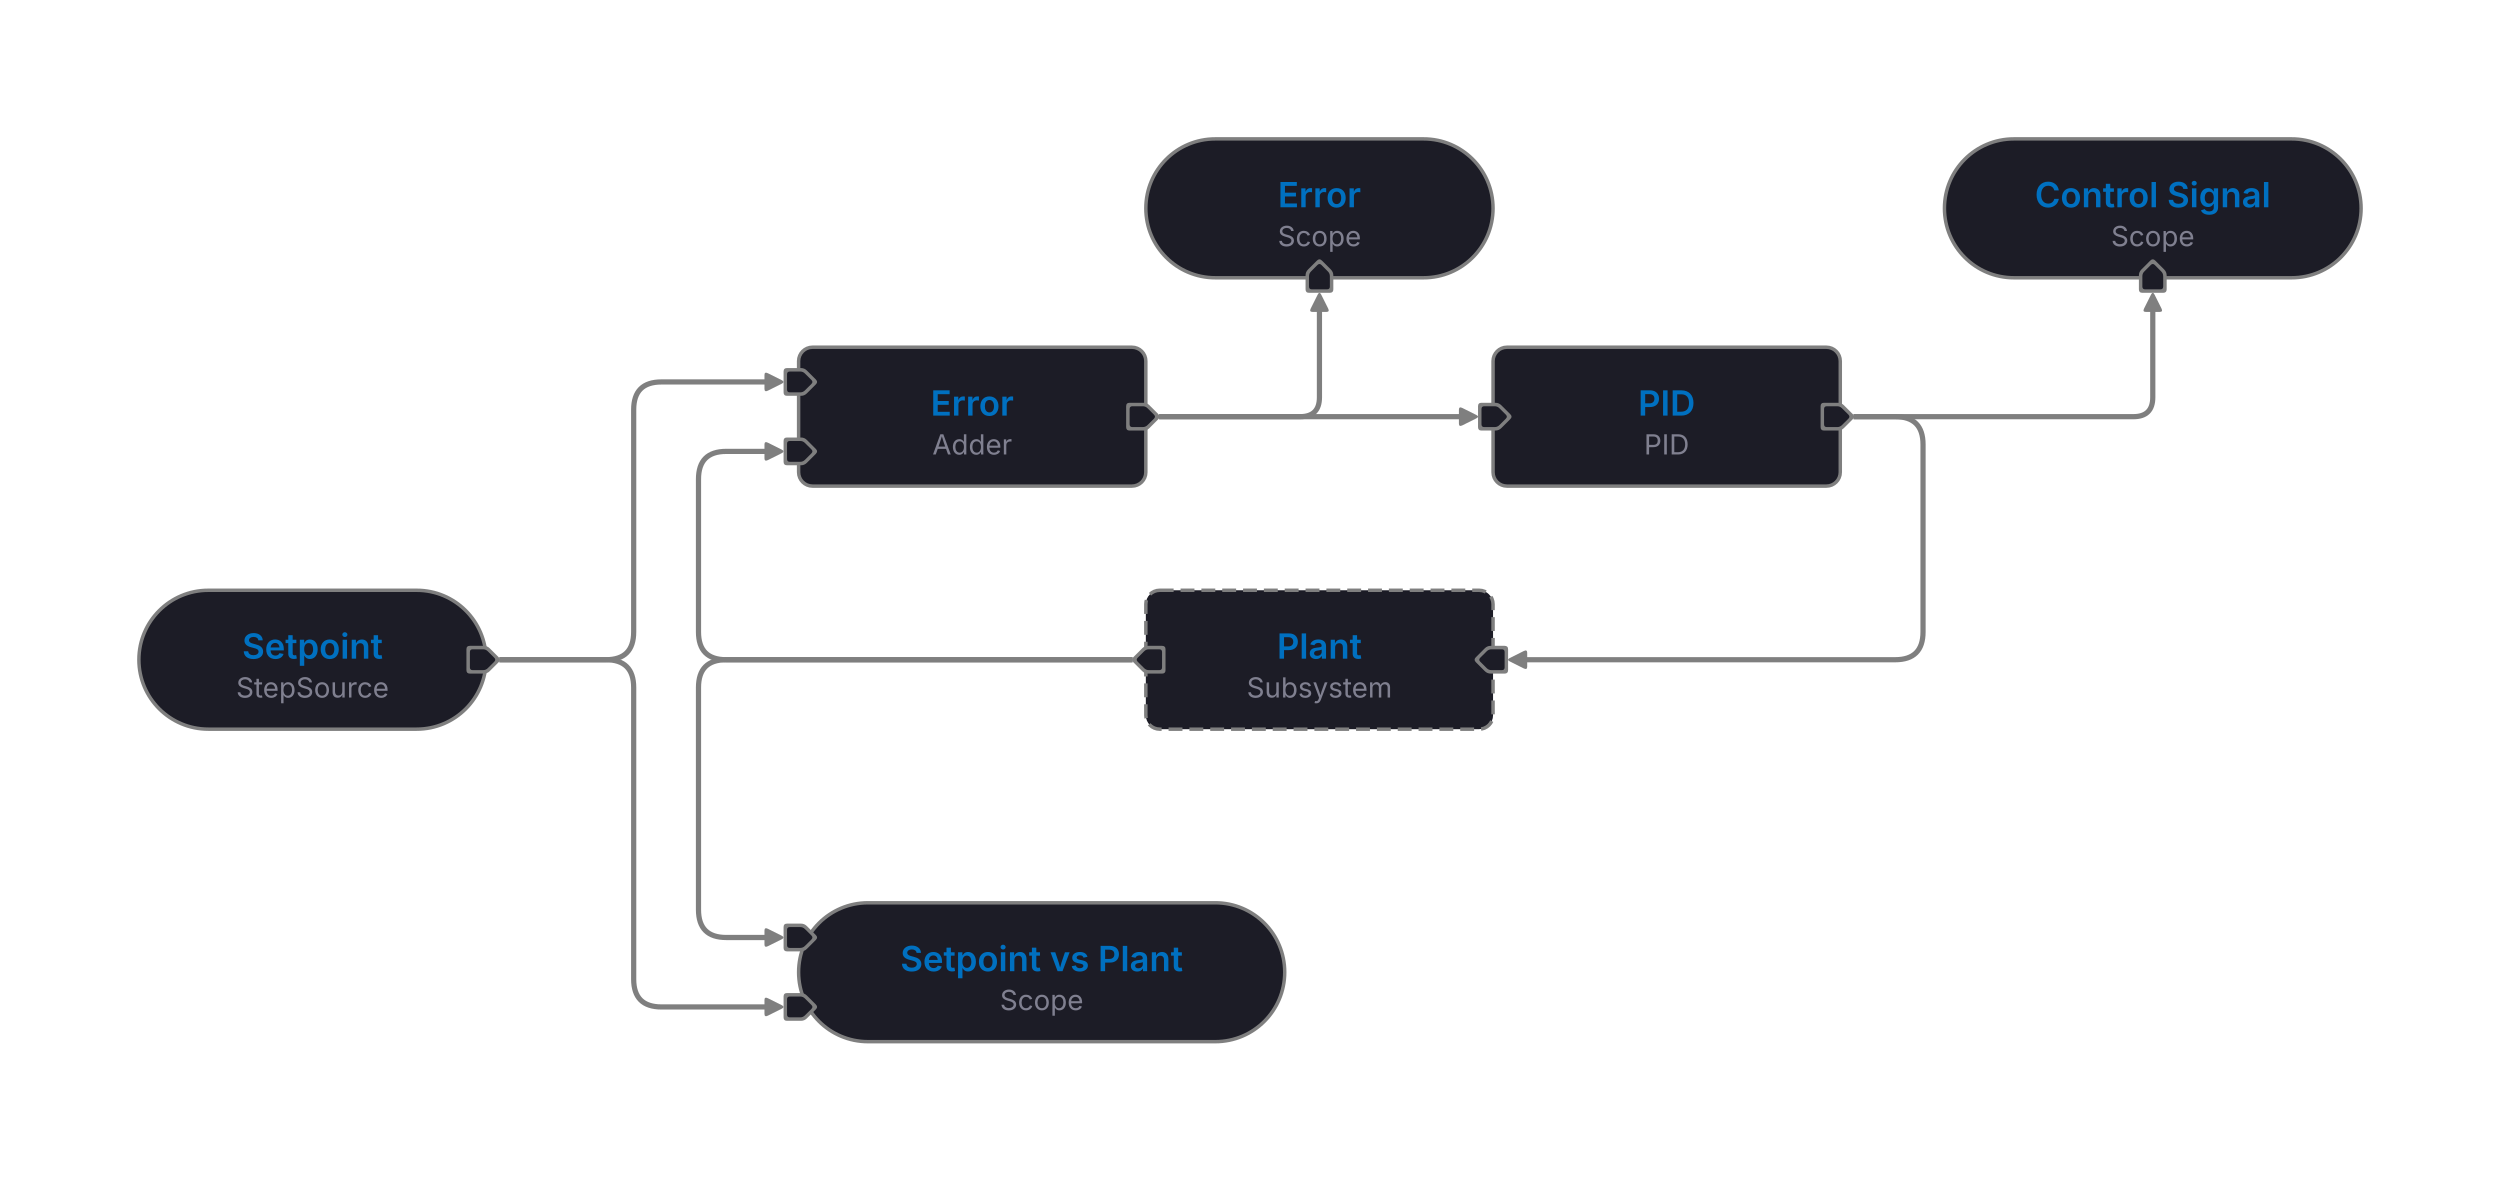
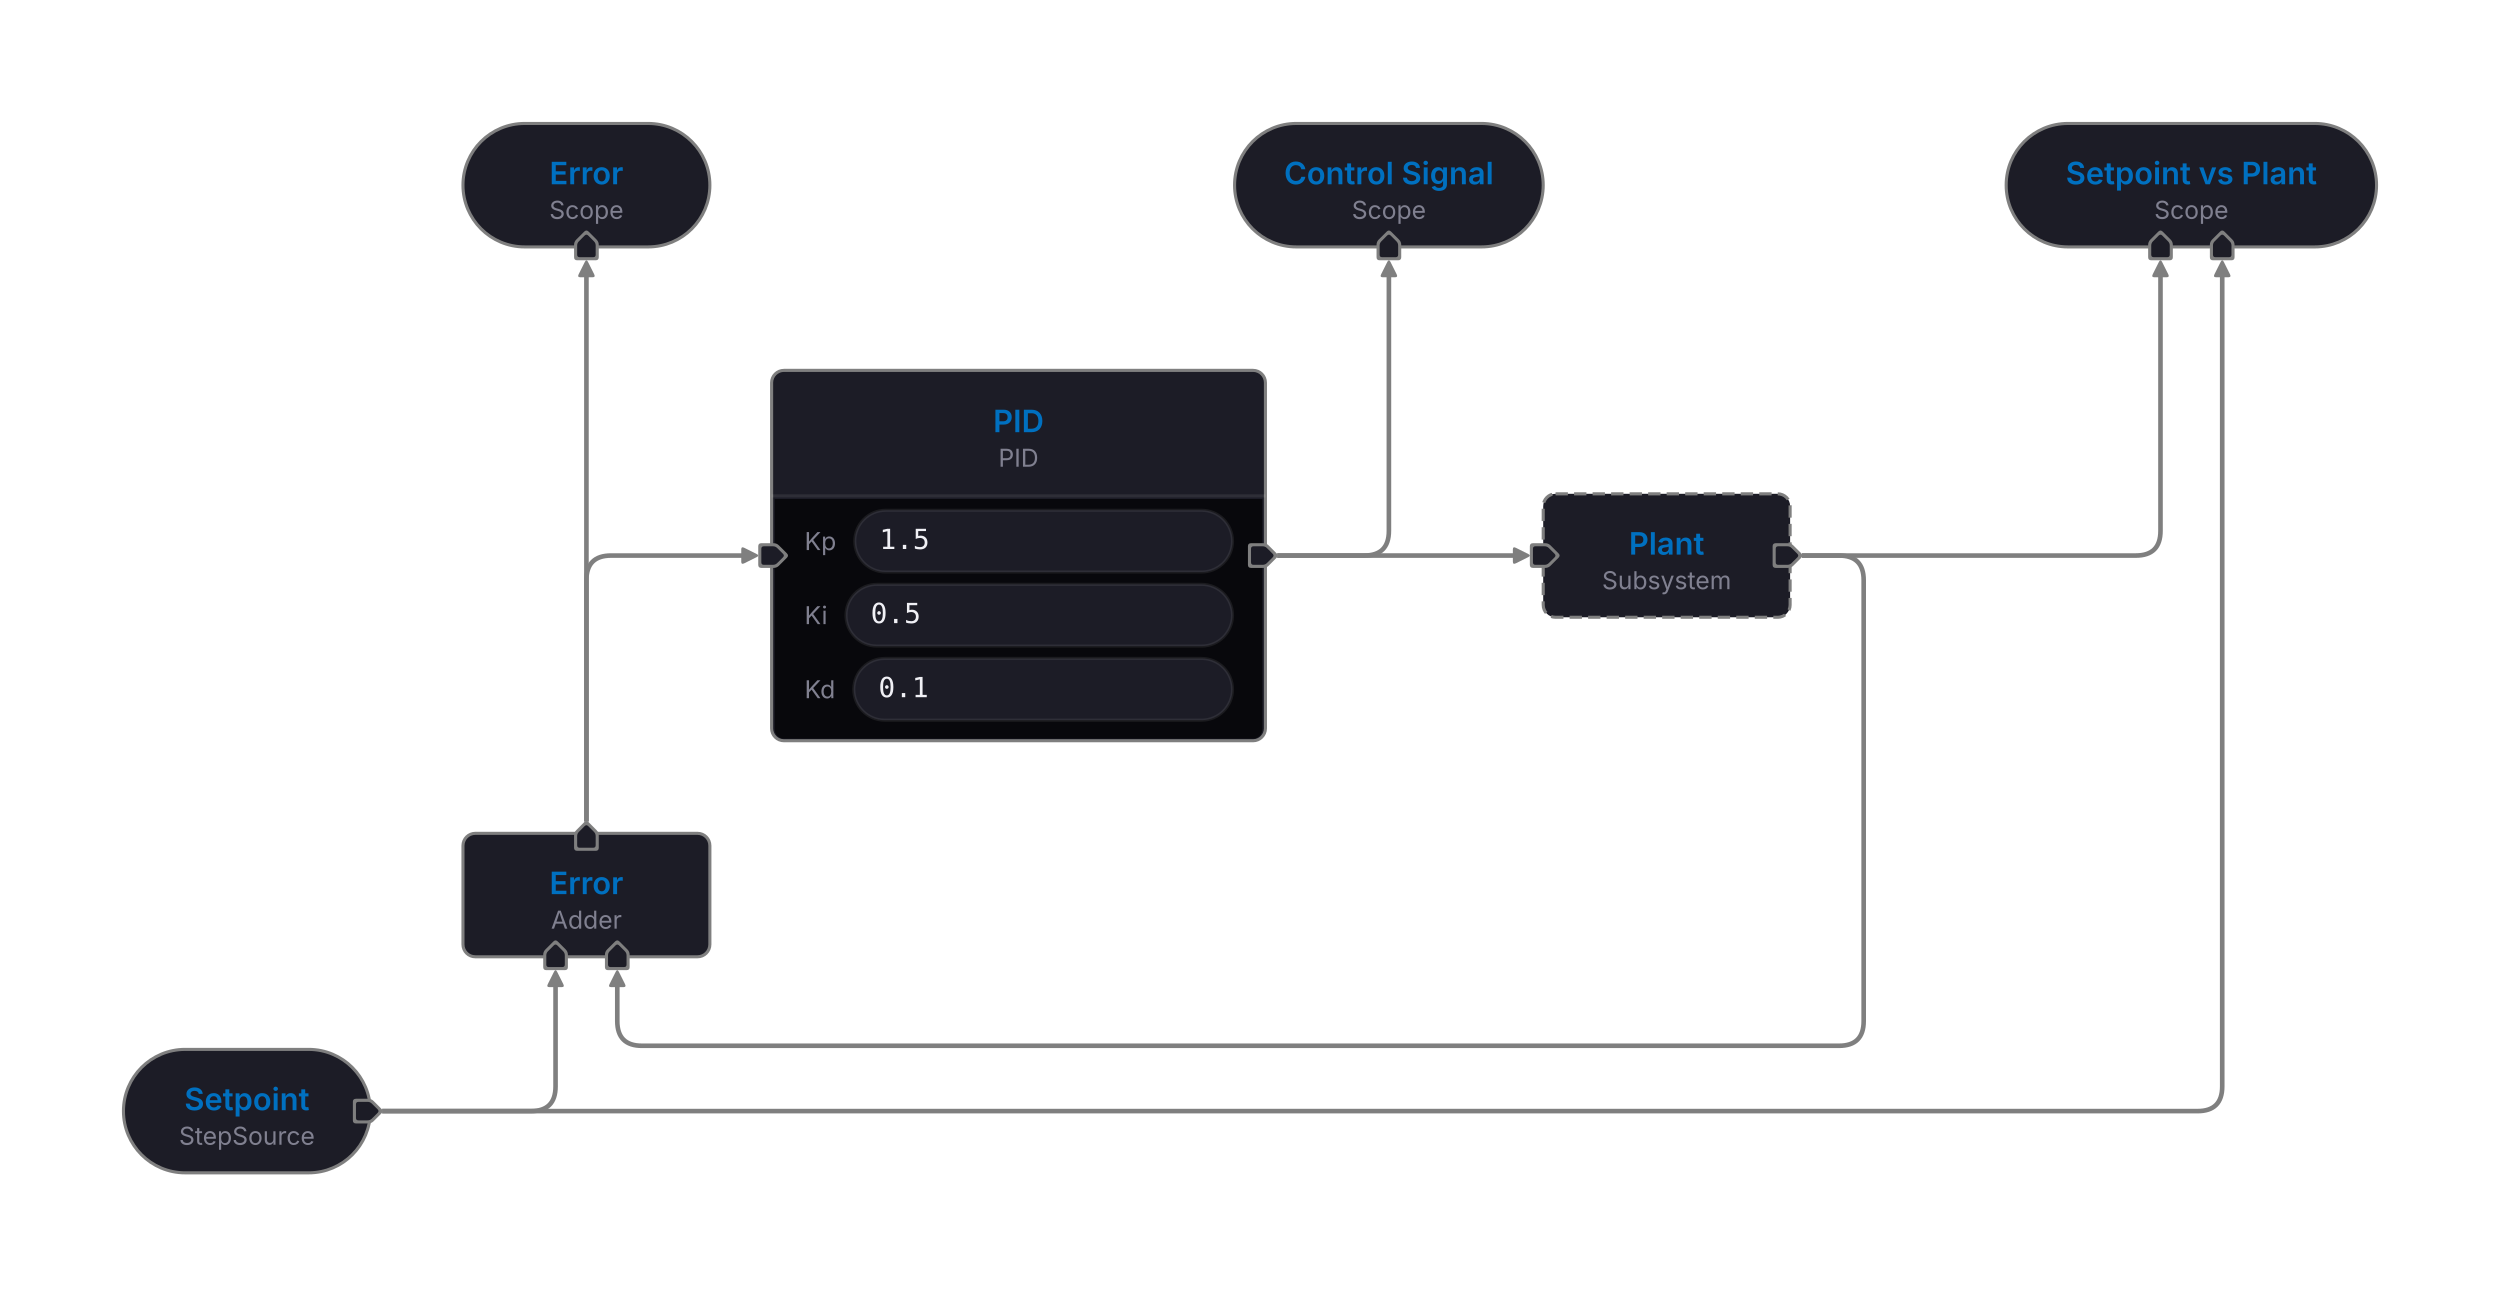
- <svg xmlns="http://www.w3.org/2000/svg" width="720" height="340" viewBox="510 180 720 340">
+ <svg xmlns="http://www.w3.org/2000/svg" width="810" height="420" viewBox="630 120 810 420">
  <g class="edges">
    <g class="edge">
-       <path d="M653.833 370L673.833 370L 684.5,370Q 692.5,370 692.5,362L 692.5,298Q 692.5,290 700.5,290L711.167 290L731.167 290" fill="none" stroke="#7F7F7F" stroke-width="1.5" />
-       <g transform="translate(731.1667, 290) rotate(0) translate(5, 0)">
+       <path d="M753.833 480L773.833 480L 802,480Q 810,480 810,472L810 458.833L810 438.833" fill="none" stroke="#7F7F7F" stroke-width="1.5" />
+       <g transform="translate(810, 438.8333) rotate(-90) translate(5, 0)">
        <path d="M -5 -2.5 L -1 -0.5 Q 0 0 -1 0.5 L -5 2.5 Q -6 3 -6 2 L -6 -2 Q -6 -3 -5 -2.5 Z" fill="#7F7F7F" />
      </g>
    </g>
    <g class="edge">
-       <path d="M843.833 300L863.833 300L887.5 300L887.5 300L911.167 300L931.167 300" fill="none" stroke="#7F7F7F" stroke-width="1.5" />
-       <g transform="translate(931.1667, 300) rotate(0) translate(5, 0)">
+       <path d="M820 386.167L820 366.167L 820,308Q 820,300 828,300L851.167 300L871.167 300" fill="none" stroke="#7F7F7F" stroke-width="1.5" />
+       <g transform="translate(871.1667, 300) rotate(0) translate(5, 0)">
        <path d="M -5 -2.5 L -1 -0.5 Q 0 0 -1 0.5 L -5 2.5 Q -6 3 -6 2 L -6 -2 Q -6 -3 -5 -2.5 Z" fill="#7F7F7F" />
      </g>
    </g>
    <g class="edge">
-       <path d="M843.833 300L863.833 300L 884.417,300Q 890,300 890,294.417L890 288.833L890 268.833" fill="none" stroke="#7F7F7F" stroke-width="1.5" />
-       <g transform="translate(890, 268.8333) rotate(-90) translate(5, 0)">
+       <path d="M820 386.167L820 366.167L820 297.5L820 297.5L820 228.833L820 208.833" fill="none" stroke="#7F7F7F" stroke-width="1.5" />
+       <g transform="translate(820, 208.8333) rotate(-90) translate(5, 0)">
        <path d="M -5 -2.5 L -1 -0.5 Q 0 0 -1 0.5 L -5 2.5 Q -6 3 -6 2 L -6 -2 Q -6 -3 -5 -2.5 Z" fill="#7F7F7F" />
      </g>
    </g>
    <g class="edge">
-       <path d="M1043.833 300L 1055.833,300Q 1063.833,300 1063.833,308L 1063.833,362Q 1063.833,370 1055.833,370L968.833 370L948.833 370" fill="none" stroke="#7F7F7F" stroke-width="1.5" />
-       <g transform="translate(948.8333, 370) rotate(180) translate(5, 0)">
+       <path d="M1043.833 300L1063.833 300L1082.5 300L1082.5 300L1101.167 300L1121.167 300" fill="none" stroke="#7F7F7F" stroke-width="1.5" />
+       <g transform="translate(1121.167, 300) rotate(0) translate(5, 0)">
        <path d="M -5 -2.5 L -1 -0.5 Q 0 0 -1 0.5 L -5 2.5 Q -6 3 -6 2 L -6 -2 Q -6 -3 -5 -2.5 Z" fill="#7F7F7F" />
      </g>
    </g>
    <g class="edge">
-       <path d="M836.167 370L816.167 370L 719.167,370Q 711.167,370 711.167,362L 711.167,318Q 711.167,310 719.167,310L731.167 310" fill="none" stroke="#7F7F7F" stroke-width="1.5" />
-       <g transform="translate(731.1667, 310) rotate(0) translate(5, 0)">
+       <path d="M1213.833 300L 1225.833,300Q 1233.833,300 1233.833,308L 1233.833,450.833Q 1233.833,458.833 1225.833,458.833L 838,458.833Q 830,458.833 830,450.833L830 438.833" fill="none" stroke="#7F7F7F" stroke-width="1.5" />
+       <g transform="translate(830, 438.8333) rotate(-90) translate(5, 0)">
        <path d="M -5 -2.5 L -1 -0.5 Q 0 0 -1 0.5 L -5 2.5 Q -6 3 -6 2 L -6 -2 Q -6 -3 -5 -2.5 Z" fill="#7F7F7F" />
      </g>
    </g>
    <g class="edge">
-       <path d="M1043.833 300L1063.833 300L 1124.417,300Q 1130,300 1130,294.417L1130 288.833L1130 268.833" fill="none" stroke="#7F7F7F" stroke-width="1.5" />
-       <g transform="translate(1130, 268.8333) rotate(-90) translate(5, 0)">
+       <path d="M1043.833 300L1063.833 300L 1072,300Q 1080,300 1080,292L1080 228.833L1080 208.833" fill="none" stroke="#7F7F7F" stroke-width="1.5" />
+       <g transform="translate(1080, 208.8333) rotate(-90) translate(5, 0)">
        <path d="M -5 -2.5 L -1 -0.5 Q 0 0 -1 0.5 L -5 2.5 Q -6 3 -6 2 L -6 -2 Q -6 -3 -5 -2.5 Z" fill="#7F7F7F" />
      </g>
    </g>
    <g class="edge">
-       <path d="M653.833 370L673.833 370L 684.5,370Q 692.5,370 692.5,378L 692.5,462Q 692.5,470 700.5,470L711.167 470L731.167 470" fill="none" stroke="#7F7F7F" stroke-width="1.5" />
-       <g transform="translate(731.1667, 470) rotate(0) translate(5, 0)">
+       <path d="M1213.833 300L1233.833 300L 1322,300Q 1330,300 1330,292L1330 228.833L1330 208.833" fill="none" stroke="#7F7F7F" stroke-width="1.5" />
+       <g transform="translate(1330, 208.8333) rotate(-90) translate(5, 0)">
        <path d="M -5 -2.5 L -1 -0.5 Q 0 0 -1 0.5 L -5 2.5 Q -6 3 -6 2 L -6 -2 Q -6 -3 -5 -2.5 Z" fill="#7F7F7F" />
      </g>
    </g>
    <g class="edge">
-       <path d="M836.167 370L816.167 370L 719.167,370Q 711.167,370 711.167,378L 711.167,442Q 711.167,450 719.167,450L731.167 450" fill="none" stroke="#7F7F7F" stroke-width="1.5" />
-       <g transform="translate(731.1667, 450) rotate(0) translate(5, 0)">
+       <path d="M753.833 480L773.833 480L 1342,480Q 1350,480 1350,472L1350 228.833L1350 208.833" fill="none" stroke="#7F7F7F" stroke-width="1.5" />
+       <g transform="translate(1350, 208.8333) rotate(-90) translate(5, 0)">
        <path d="M -5 -2.5 L -1 -0.5 Q 0 0 -1 0.5 L -5 2.5 Q -6 3 -6 2 L -6 -2 Q -6 -3 -5 -2.5 Z" fill="#7F7F7F" />
      </g>
    </g>
  </g>
  <g class="nodes">
    <g class="node" data-id="setpoint">
-       <rect x="550" y="350" width="100" height="40" rx="20" fill="#1c1c26" />
-       <rect x="550" y="350" width="100" height="40" rx="20" fill="none" stroke="#7F7F7F" stroke-width="1" />
-       <text x="600" y="366" text-anchor="middle" dominant-baseline="middle" fill="#0070C0" font-size="10" font-weight="600" font-family="system-ui, -apple-system, sans-serif">Setpoint</text>
-       <text x="600" y="378" text-anchor="middle" dominant-baseline="middle" fill="#808090" font-size="8" font-family="system-ui, -apple-system, sans-serif">StepSource</text>
-       <g transform="translate(644.33, 366.00)">
+       <rect x="670" y="460" width="80" height="40" rx="20" fill="#1c1c26" />
+       <rect x="670" y="460" width="80" height="40" rx="20" fill="none" stroke="#7F7F7F" stroke-width="1" />
+       <text x="710" y="476" text-anchor="middle" dominant-baseline="middle" fill="#0070C0" font-size="10" font-weight="600" font-family="system-ui, -apple-system, sans-serif">Setpoint</text>
+       <text x="710" y="488" text-anchor="middle" dominant-baseline="middle" fill="#808090" font-size="8" font-family="system-ui, -apple-system, sans-serif">StepSource</text>
+       <g transform="translate(744.33, 476.00)">
        <path d="M 1.00 0.00 L 5.00 0.00 Q 6.00 0.00 6.71 0.71 L 9.29 3.29 Q 10.00 4.00 9.29 4.71 L 6.71 7.29 Q 6.00 8.00 5.00 8.00 L 1.00 8.00 Q 0.00 8.00 0.00 7.00 L 0.00 1.00 Q 0.00 0.00 1.00 0.00 Z" fill="#7F7F7F" />
        <path d="M 0.80 0.00 L 3.79 0.00 Q 4.59 0.00 5.15 0.57 L 7.02 2.43 Q 7.59 3.00 7.02 3.57 L 5.15 5.43 Q 4.59 6.00 3.79 6.00 L 0.80 6.00 Q 0.00 6.00 0.00 5.20 L 0.00 0.80 Q 0.00 0.00 0.80 0.00 Z" fill="#1c1c26" transform="translate(1, 1)" />
      </g>
    </g>
    <g class="node" data-id="error">
-       <rect x="740" y="280" width="100" height="40" rx="4" fill="#1c1c26" />
-       <rect x="740" y="280" width="100" height="40" rx="4" fill="none" stroke="#7F7F7F" stroke-width="1" />
-       <text x="790" y="296" text-anchor="middle" dominant-baseline="middle" fill="#0070C0" font-size="10" font-weight="600" font-family="system-ui, -apple-system, sans-serif">Error</text>
-       <text x="790" y="308" text-anchor="middle" dominant-baseline="middle" fill="#808090" font-size="8" font-family="system-ui, -apple-system, sans-serif">Adder</text>
-       <g transform="translate(735.67, 286.00)">
-         <path d="M 1.00 0.00 L 5.00 0.00 Q 6.00 0.00 6.71 0.71 L 9.29 3.29 Q 10.00 4.00 9.29 4.71 L 6.71 7.29 Q 6.00 8.00 5.00 8.00 L 1.00 8.00 Q 0.00 8.00 0.00 7.00 L 0.00 1.00 Q 0.00 0.00 1.00 0.00 Z" fill="#7F7F7F" />
-         <path d="M 0.80 0.00 L 3.79 0.00 Q 4.59 0.00 5.15 0.57 L 7.02 2.43 Q 7.59 3.00 7.02 3.57 L 5.15 5.43 Q 4.59 6.00 3.79 6.00 L 0.80 6.00 Q 0.00 6.00 0.00 5.20 L 0.00 0.80 Q 0.00 0.00 0.80 0.00 Z" fill="#1c1c26" transform="translate(1, 1)" />
+       <rect x="780" y="390" width="80" height="40" rx="4" fill="#1c1c26" />
+       <rect x="780" y="390" width="80" height="40" rx="4" fill="none" stroke="#7F7F7F" stroke-width="1" />
+       <text x="820" y="406" text-anchor="middle" dominant-baseline="middle" fill="#0070C0" font-size="10" font-weight="600" font-family="system-ui, -apple-system, sans-serif">Error</text>
+       <text x="820" y="418" text-anchor="middle" dominant-baseline="middle" fill="#808090" font-size="8" font-family="system-ui, -apple-system, sans-serif">Adder</text>
+       <g transform="translate(806.00, 424.33)">
+         <path d="M 4.71 0.71 L 7.29 3.29 Q 8.00 4.00 8.00 5.00 L 8.00 9.00 Q 8.00 10.00 7.00 10.00 L 1.00 10.00 Q 0.00 10.00 0.00 9.00 L 0.00 5.00 Q 0.00 4.00 0.71 3.29 L 3.29 0.71 Q 4.00 0.00 4.71 0.71 Z" fill="#7F7F7F" />
+         <path d="M 3.57 0.98 L 5.43 2.85 Q 6.00 3.41 6.00 4.21 L 6.00 7.20 Q 6.00 8.00 5.20 8.00 L 0.80 8.00 Q 0.00 8.00 0.00 7.20 L 0.00 4.21 Q 0.00 3.41 0.57 2.85 L 2.43 0.98 Q 3.00 0.41 3.57 0.98 Z" fill="#1c1c26" transform="translate(1, 1)" />
      </g>
-       <g transform="translate(735.67, 306.00)">
-         <path d="M 1.00 0.00 L 5.00 0.00 Q 6.00 0.00 6.71 0.71 L 9.29 3.29 Q 10.00 4.00 9.29 4.71 L 6.71 7.29 Q 6.00 8.00 5.00 8.00 L 1.00 8.00 Q 0.00 8.00 0.00 7.00 L 0.00 1.00 Q 0.00 0.00 1.00 0.00 Z" fill="#7F7F7F" />
-         <path d="M 0.80 0.00 L 3.79 0.00 Q 4.59 0.00 5.15 0.57 L 7.02 2.43 Q 7.59 3.00 7.02 3.57 L 5.15 5.43 Q 4.59 6.00 3.79 6.00 L 0.80 6.00 Q 0.00 6.00 0.00 5.20 L 0.00 0.80 Q 0.00 0.00 0.80 0.00 Z" fill="#1c1c26" transform="translate(1, 1)" />
+       <g transform="translate(826.00, 424.33)">
+         <path d="M 4.71 0.71 L 7.29 3.29 Q 8.00 4.00 8.00 5.00 L 8.00 9.00 Q 8.00 10.00 7.00 10.00 L 1.00 10.00 Q 0.00 10.00 0.00 9.00 L 0.00 5.00 Q 0.00 4.00 0.71 3.29 L 3.29 0.71 Q 4.00 0.00 4.71 0.71 Z" fill="#7F7F7F" />
+         <path d="M 3.57 0.98 L 5.43 2.85 Q 6.00 3.41 6.00 4.21 L 6.00 7.20 Q 6.00 8.00 5.20 8.00 L 0.80 8.00 Q 0.00 8.00 0.00 7.20 L 0.00 4.21 Q 0.00 3.41 0.57 2.85 L 2.43 0.98 Q 3.00 0.41 3.57 0.98 Z" fill="#1c1c26" transform="translate(1, 1)" />
      </g>
-       <g transform="translate(834.33, 296.00)">
-         <path d="M 1.00 0.00 L 5.00 0.00 Q 6.00 0.00 6.71 0.71 L 9.29 3.29 Q 10.00 4.00 9.29 4.71 L 6.71 7.29 Q 6.00 8.00 5.00 8.00 L 1.00 8.00 Q 0.00 8.00 0.00 7.00 L 0.00 1.00 Q 0.00 0.00 1.00 0.00 Z" fill="#7F7F7F" />
-         <path d="M 0.80 0.00 L 3.79 0.00 Q 4.59 0.00 5.15 0.57 L 7.02 2.43 Q 7.59 3.00 7.02 3.57 L 5.15 5.43 Q 4.59 6.00 3.79 6.00 L 0.80 6.00 Q 0.00 6.00 0.00 5.20 L 0.00 0.80 Q 0.00 0.00 0.80 0.00 Z" fill="#1c1c26" transform="translate(1, 1)" />
+       <g transform="translate(816.00, 385.67)">
+         <path d="M 4.71 0.71 L 7.29 3.29 Q 8.00 4.00 8.00 5.00 L 8.00 9.00 Q 8.00 10.00 7.00 10.00 L 1.00 10.00 Q 0.00 10.00 0.00 9.00 L 0.00 5.00 Q 0.00 4.00 0.71 3.29 L 3.29 0.71 Q 4.00 0.00 4.71 0.71 Z" fill="#7F7F7F" />
+         <path d="M 3.57 0.98 L 5.43 2.85 Q 6.00 3.41 6.00 4.21 L 6.00 7.20 Q 6.00 8.00 5.20 8.00 L 0.80 8.00 Q 0.00 8.00 0.00 7.20 L 0.00 4.21 Q 0.00 3.41 0.57 2.85 L 2.43 0.98 Q 3.00 0.41 3.57 0.98 Z" fill="#1c1c26" transform="translate(1, 1)" />
      </g>
    </g>
    <g class="node" data-id="pid">
-       <rect x="940" y="280" width="100" height="40" rx="4" fill="#1c1c26" />
-       <rect x="940" y="280" width="100" height="40" rx="4" fill="none" stroke="#7F7F7F" stroke-width="1" />
-       <text x="990" y="296" text-anchor="middle" dominant-baseline="middle" fill="#0070C0" font-size="10" font-weight="600" font-family="system-ui, -apple-system, sans-serif">PID</text>
-       <text x="990" y="308" text-anchor="middle" dominant-baseline="middle" fill="#808090" font-size="8" font-family="system-ui, -apple-system, sans-serif">PID</text>
-       <g transform="translate(935.67, 296.00)">
+       <rect x="880" y="240" width="160" height="120" rx="4" fill="#1c1c26" />
+       <rect x="880" y="240" width="160" height="120" rx="4" fill="none" stroke="#7F7F7F" stroke-width="1" />
+       <text x="960" y="256.333" text-anchor="middle" dominant-baseline="middle" fill="#0070C0" font-size="10" font-weight="600" font-family="system-ui, -apple-system, sans-serif">PID</text>
+       <text x="960" y="268.333" text-anchor="middle" dominant-baseline="middle" fill="#808090" font-size="8" font-family="system-ui, -apple-system, sans-serif">PID</text>
+       <line x1="880" y1="280.667" x2="1040" y2="280.667" stroke="rgba(255, 255, 255, 0.08)" stroke-width="1" />
+       <path d="M881,281.667 h158 v74.667 a3,3 0 0 1 -3,3 h-152 a3,3 0 0 1 -3,-3 v-74.667 z" fill="#08080c" />
+       <text x="890.667" y="295.333" dominant-baseline="middle" fill="#808090" font-size="8" font-family="system-ui, -apple-system, sans-serif">Kp</text>
+       <rect x="906.948" y="285.333" width="122.385" height="20" rx="10" fill="#1c1c26" stroke="rgba(255, 255, 255, 0.08)" stroke-width="1" />
+       <text x="914.948" y="295.333" dominant-baseline="middle" fill="#f0f0f5" font-size="9" font-family="ui-monospace, monospace">1.5</text>
+       <text x="890.667" y="319.333" dominant-baseline="middle" fill="#808090" font-size="8" font-family="system-ui, -apple-system, sans-serif">Ki</text>
+       <rect x="904.104" y="309.333" width="125.229" height="20" rx="10" fill="#1c1c26" stroke="rgba(255, 255, 255, 0.08)" stroke-width="1" />
+       <text x="912.104" y="319.333" dominant-baseline="middle" fill="#f0f0f5" font-size="9" font-family="ui-monospace, monospace">0.5</text>
+       <text x="890.667" y="343.333" dominant-baseline="middle" fill="#808090" font-size="8" font-family="system-ui, -apple-system, sans-serif">Kd</text>
+       <rect x="906.625" y="333.333" width="122.708" height="20" rx="10" fill="#1c1c26" stroke="rgba(255, 255, 255, 0.08)" stroke-width="1" />
+       <text x="914.625" y="343.333" dominant-baseline="middle" fill="#f0f0f5" font-size="9" font-family="ui-monospace, monospace">0.1</text>
+       <g transform="translate(875.67, 296.00)">
        <path d="M 1.00 0.00 L 5.00 0.00 Q 6.00 0.00 6.71 0.71 L 9.29 3.29 Q 10.00 4.00 9.29 4.71 L 6.71 7.29 Q 6.00 8.00 5.00 8.00 L 1.00 8.00 Q 0.00 8.00 0.00 7.00 L 0.00 1.00 Q 0.00 0.00 1.00 0.00 Z" fill="#7F7F7F" />
        <path d="M 0.80 0.00 L 3.79 0.00 Q 4.59 0.00 5.15 0.57 L 7.02 2.43 Q 7.59 3.00 7.02 3.57 L 5.15 5.43 Q 4.59 6.00 3.79 6.00 L 0.80 6.00 Q 0.00 6.00 0.00 5.20 L 0.00 0.80 Q 0.00 0.00 0.80 0.00 Z" fill="#1c1c26" transform="translate(1, 1)" />
      </g>
      <g transform="translate(1034.33, 296.00)">
        <path d="M 1.00 0.00 L 5.00 0.00 Q 6.00 0.00 6.71 0.71 L 9.29 3.29 Q 10.00 4.00 9.29 4.71 L 6.71 7.29 Q 6.00 8.00 5.00 8.00 L 1.00 8.00 Q 0.00 8.00 0.00 7.00 L 0.00 1.00 Q 0.00 0.00 1.00 0.00 Z" fill="#7F7F7F" />
        <path d="M 0.80 0.00 L 3.79 0.00 Q 4.59 0.00 5.15 0.57 L 7.02 2.43 Q 7.59 3.00 7.02 3.57 L 5.15 5.43 Q 4.59 6.00 3.79 6.00 L 0.80 6.00 Q 0.00 6.00 0.00 5.20 L 0.00 0.80 Q 0.00 0.00 0.80 0.00 Z" fill="#1c1c26" transform="translate(1, 1)" />
      </g>
    </g>
    <g class="node" data-id="scope">
-       <rect x="740" y="440" width="140" height="40" rx="20" fill="#1c1c26" />
-       <rect x="740" y="440" width="140" height="40" rx="20" fill="none" stroke="#7F7F7F" stroke-width="1" />
-       <text x="810" y="456" text-anchor="middle" dominant-baseline="middle" fill="#0070C0" font-size="10" font-weight="600" font-family="system-ui, -apple-system, sans-serif">Setpoint vs Plant</text>
-       <text x="810" y="468" text-anchor="middle" dominant-baseline="middle" fill="#808090" font-size="8" font-family="system-ui, -apple-system, sans-serif">Scope</text>
-       <g transform="translate(735.67, 446.00)">
-         <path d="M 1.00 0.00 L 5.00 0.00 Q 6.00 0.00 6.71 0.71 L 9.29 3.29 Q 10.00 4.00 9.29 4.71 L 6.71 7.29 Q 6.00 8.00 5.00 8.00 L 1.00 8.00 Q 0.00 8.00 0.00 7.00 L 0.00 1.00 Q 0.00 0.00 1.00 0.00 Z" fill="#7F7F7F" />
-         <path d="M 0.80 0.00 L 3.79 0.00 Q 4.59 0.00 5.15 0.57 L 7.02 2.43 Q 7.59 3.00 7.02 3.57 L 5.15 5.43 Q 4.59 6.00 3.79 6.00 L 0.80 6.00 Q 0.00 6.00 0.00 5.20 L 0.00 0.80 Q 0.00 0.00 0.80 0.00 Z" fill="#1c1c26" transform="translate(1, 1)" />
+       <rect x="1280" y="160" width="120" height="40" rx="20" fill="#1c1c26" />
+       <rect x="1280" y="160" width="120" height="40" rx="20" fill="none" stroke="#7F7F7F" stroke-width="1" />
+       <text x="1340" y="176" text-anchor="middle" dominant-baseline="middle" fill="#0070C0" font-size="10" font-weight="600" font-family="system-ui, -apple-system, sans-serif">Setpoint vs Plant</text>
+       <text x="1340" y="188" text-anchor="middle" dominant-baseline="middle" fill="#808090" font-size="8" font-family="system-ui, -apple-system, sans-serif">Scope</text>
+       <g transform="translate(1326.00, 194.33)">
+         <path d="M 4.71 0.71 L 7.29 3.29 Q 8.00 4.00 8.00 5.00 L 8.00 9.00 Q 8.00 10.00 7.00 10.00 L 1.00 10.00 Q 0.00 10.00 0.00 9.00 L 0.00 5.00 Q 0.00 4.00 0.71 3.29 L 3.29 0.71 Q 4.00 0.00 4.71 0.71 Z" fill="#7F7F7F" />
+         <path d="M 3.57 0.98 L 5.43 2.85 Q 6.00 3.41 6.00 4.21 L 6.00 7.20 Q 6.00 8.00 5.20 8.00 L 0.80 8.00 Q 0.00 8.00 0.00 7.20 L 0.00 4.21 Q 0.00 3.41 0.57 2.85 L 2.43 0.98 Q 3.00 0.41 3.57 0.98 Z" fill="#1c1c26" transform="translate(1, 1)" />
      </g>
-       <g transform="translate(735.67, 466.00)">
-         <path d="M 1.00 0.00 L 5.00 0.00 Q 6.00 0.00 6.71 0.71 L 9.29 3.29 Q 10.00 4.00 9.29 4.71 L 6.71 7.29 Q 6.00 8.00 5.00 8.00 L 1.00 8.00 Q 0.00 8.00 0.00 7.00 L 0.00 1.00 Q 0.00 0.00 1.00 0.00 Z" fill="#7F7F7F" />
-         <path d="M 0.80 0.00 L 3.79 0.00 Q 4.59 0.00 5.15 0.57 L 7.02 2.43 Q 7.59 3.00 7.02 3.57 L 5.15 5.43 Q 4.59 6.00 3.79 6.00 L 0.80 6.00 Q 0.00 6.00 0.00 5.20 L 0.00 0.80 Q 0.00 0.00 0.80 0.00 Z" fill="#1c1c26" transform="translate(1, 1)" />
+       <g transform="translate(1346.00, 194.33)">
+         <path d="M 4.71 0.71 L 7.29 3.29 Q 8.00 4.00 8.00 5.00 L 8.00 9.00 Q 8.00 10.00 7.00 10.00 L 1.00 10.00 Q 0.00 10.00 0.00 9.00 L 0.00 5.00 Q 0.00 4.00 0.71 3.29 L 3.29 0.71 Q 4.00 0.00 4.71 0.71 Z" fill="#7F7F7F" />
+         <path d="M 3.57 0.98 L 5.43 2.85 Q 6.00 3.41 6.00 4.21 L 6.00 7.20 Q 6.00 8.00 5.20 8.00 L 0.80 8.00 Q 0.00 8.00 0.00 7.20 L 0.00 4.21 Q 0.00 3.41 0.57 2.85 L 2.43 0.98 Q 3.00 0.41 3.57 0.98 Z" fill="#1c1c26" transform="translate(1, 1)" />
      </g>
    </g>
    <g class="node" data-id="98bd8eae-5636-43fa-bdd8-0eace540da0b">
-       <rect x="840" y="220" width="100" height="40" rx="20" fill="#1c1c26" />
-       <rect x="840" y="220" width="100" height="40" rx="20" fill="none" stroke="#7F7F7F" stroke-width="1" />
-       <text x="890" y="236" text-anchor="middle" dominant-baseline="middle" fill="#0070C0" font-size="10" font-weight="600" font-family="system-ui, -apple-system, sans-serif">Error</text>
-       <text x="890" y="248" text-anchor="middle" dominant-baseline="middle" fill="#808090" font-size="8" font-family="system-ui, -apple-system, sans-serif">Scope</text>
-       <g transform="translate(886.00, 254.33)">
+       <rect x="780" y="160" width="80" height="40" rx="20" fill="#1c1c26" />
+       <rect x="780" y="160" width="80" height="40" rx="20" fill="none" stroke="#7F7F7F" stroke-width="1" />
+       <text x="820" y="176" text-anchor="middle" dominant-baseline="middle" fill="#0070C0" font-size="10" font-weight="600" font-family="system-ui, -apple-system, sans-serif">Error</text>
+       <text x="820" y="188" text-anchor="middle" dominant-baseline="middle" fill="#808090" font-size="8" font-family="system-ui, -apple-system, sans-serif">Scope</text>
+       <g transform="translate(816.00, 194.33)">
        <path d="M 4.71 0.71 L 7.29 3.29 Q 8.00 4.00 8.00 5.00 L 8.00 9.00 Q 8.00 10.00 7.00 10.00 L 1.00 10.00 Q 0.00 10.00 0.00 9.00 L 0.00 5.00 Q 0.00 4.00 0.71 3.29 L 3.29 0.71 Q 4.00 0.00 4.71 0.71 Z" fill="#7F7F7F" />
        <path d="M 3.57 0.98 L 5.43 2.85 Q 6.00 3.41 6.00 4.21 L 6.00 7.20 Q 6.00 8.00 5.20 8.00 L 0.80 8.00 Q 0.00 8.00 0.00 7.20 L 0.00 4.21 Q 0.00 3.41 0.57 2.85 L 2.43 0.98 Q 3.00 0.41 3.57 0.98 Z" fill="#1c1c26" transform="translate(1, 1)" />
      </g>
    </g>
    <g class="node" data-id="367985a4-df42-46b1-97af-94302aaf3234">
-       <rect x="840" y="350" width="100" height="40" rx="4" fill="#1c1c26" />
-       <rect x="840" y="350" width="100" height="40" rx="4" fill="none" stroke="#7F7F7F" stroke-width="1" stroke-dasharray="4 2" />
-       <text x="890" y="366" text-anchor="middle" dominant-baseline="middle" fill="#0070C0" font-size="10" font-weight="600" font-family="system-ui, -apple-system, sans-serif">Plant</text>
-       <text x="890" y="378" text-anchor="middle" dominant-baseline="middle" fill="#808090" font-size="8" font-family="system-ui, -apple-system, sans-serif">Subsystem</text>
-       <g transform="translate(934.33, 366.00)">
-         <path d="M 5.00 0.00 L 9.00 0.00 Q 10.00 0.00 10.00 1.00 L 10.00 7.00 Q 10.00 8.00 9.00 8.00 L 5.00 8.00 Q 4.00 8.00 3.29 7.29 L 0.71 4.71 Q 0.00 4.00 0.71 3.29 L 3.29 0.71 Q 4.00 0.00 5.00 0.00 Z" fill="#7F7F7F" />
-         <path d="M 4.21 0.00 L 7.20 0.00 Q 8.00 0.00 8.00 0.80 L 8.00 5.20 Q 8.00 6.00 7.20 6.00 L 4.21 6.00 Q 3.41 6.00 2.85 5.43 L 0.98 3.57 Q 0.41 3.00 0.98 2.43 L 2.85 0.57 Q 3.41 0.00 4.21 0.00 Z" fill="#1c1c26" transform="translate(1, 1)" />
+       <rect x="1130" y="280" width="80" height="40" rx="4" fill="#1c1c26" />
+       <rect x="1130" y="280" width="80" height="40" rx="4" fill="none" stroke="#7F7F7F" stroke-width="1" stroke-dasharray="4 2" />
+       <text x="1170" y="296" text-anchor="middle" dominant-baseline="middle" fill="#0070C0" font-size="10" font-weight="600" font-family="system-ui, -apple-system, sans-serif">Plant</text>
+       <text x="1170" y="308" text-anchor="middle" dominant-baseline="middle" fill="#808090" font-size="8" font-family="system-ui, -apple-system, sans-serif">Subsystem</text>
+       <g transform="translate(1125.67, 296.00)">
+         <path d="M 1.00 0.00 L 5.00 0.00 Q 6.00 0.00 6.71 0.71 L 9.29 3.29 Q 10.00 4.00 9.29 4.71 L 6.71 7.29 Q 6.00 8.00 5.00 8.00 L 1.00 8.00 Q 0.00 8.00 0.00 7.00 L 0.00 1.00 Q 0.00 0.00 1.00 0.00 Z" fill="#7F7F7F" />
+         <path d="M 0.80 0.00 L 3.79 0.00 Q 4.59 0.00 5.15 0.57 L 7.02 2.43 Q 7.59 3.00 7.02 3.57 L 5.15 5.43 Q 4.59 6.00 3.79 6.00 L 0.80 6.00 Q 0.00 6.00 0.00 5.20 L 0.00 0.80 Q 0.00 0.00 0.80 0.00 Z" fill="#1c1c26" transform="translate(1, 1)" />
      </g>
-       <g transform="translate(835.67, 366.00)">
-         <path d="M 5.00 0.00 L 9.00 0.00 Q 10.00 0.00 10.00 1.00 L 10.00 7.00 Q 10.00 8.00 9.00 8.00 L 5.00 8.00 Q 4.00 8.00 3.29 7.29 L 0.71 4.71 Q 0.00 4.00 0.71 3.29 L 3.29 0.71 Q 4.00 0.00 5.00 0.00 Z" fill="#7F7F7F" />
-         <path d="M 4.21 0.00 L 7.20 0.00 Q 8.00 0.00 8.00 0.80 L 8.00 5.20 Q 8.00 6.00 7.20 6.00 L 4.21 6.00 Q 3.41 6.00 2.85 5.43 L 0.98 3.57 Q 0.41 3.00 0.98 2.43 L 2.85 0.57 Q 3.41 0.00 4.21 0.00 Z" fill="#1c1c26" transform="translate(1, 1)" />
+       <g transform="translate(1204.33, 296.00)">
+         <path d="M 1.00 0.00 L 5.00 0.00 Q 6.00 0.00 6.71 0.71 L 9.29 3.29 Q 10.00 4.00 9.29 4.71 L 6.71 7.29 Q 6.00 8.00 5.00 8.00 L 1.00 8.00 Q 0.00 8.00 0.00 7.00 L 0.00 1.00 Q 0.00 0.00 1.00 0.00 Z" fill="#7F7F7F" />
+         <path d="M 0.80 0.00 L 3.79 0.00 Q 4.59 0.00 5.15 0.57 L 7.02 2.43 Q 7.59 3.00 7.02 3.57 L 5.15 5.43 Q 4.59 6.00 3.79 6.00 L 0.80 6.00 Q 0.00 6.00 0.00 5.20 L 0.00 0.80 Q 0.00 0.00 0.80 0.00 Z" fill="#1c1c26" transform="translate(1, 1)" />
      </g>
    </g>
    <g class="node" data-id="4674b251-a882-45b9-baf1-01db4d0f7a22">
-       <rect x="1070" y="220" width="120" height="40" rx="20" fill="#1c1c26" />
-       <rect x="1070" y="220" width="120" height="40" rx="20" fill="none" stroke="#7F7F7F" stroke-width="1" />
-       <text x="1130" y="236" text-anchor="middle" dominant-baseline="middle" fill="#0070C0" font-size="10" font-weight="600" font-family="system-ui, -apple-system, sans-serif">Control Signal</text>
-       <text x="1130" y="248" text-anchor="middle" dominant-baseline="middle" fill="#808090" font-size="8" font-family="system-ui, -apple-system, sans-serif">Scope</text>
-       <g transform="translate(1126.00, 254.33)">
+       <rect x="1030" y="160" width="100" height="40" rx="20" fill="#1c1c26" />
+       <rect x="1030" y="160" width="100" height="40" rx="20" fill="none" stroke="#7F7F7F" stroke-width="1" />
+       <text x="1080" y="176" text-anchor="middle" dominant-baseline="middle" fill="#0070C0" font-size="10" font-weight="600" font-family="system-ui, -apple-system, sans-serif">Control Signal</text>
+       <text x="1080" y="188" text-anchor="middle" dominant-baseline="middle" fill="#808090" font-size="8" font-family="system-ui, -apple-system, sans-serif">Scope</text>
+       <g transform="translate(1076.00, 194.33)">
        <path d="M 4.71 0.71 L 7.29 3.29 Q 8.00 4.00 8.00 5.00 L 8.00 9.00 Q 8.00 10.00 7.00 10.00 L 1.00 10.00 Q 0.00 10.00 0.00 9.00 L 0.00 5.00 Q 0.00 4.00 0.71 3.29 L 3.29 0.71 Q 4.00 0.00 4.71 0.71 Z" fill="#7F7F7F" />
        <path d="M 3.57 0.98 L 5.43 2.85 Q 6.00 3.41 6.00 4.21 L 6.00 7.20 Q 6.00 8.00 5.20 8.00 L 0.80 8.00 Q 0.00 8.00 0.00 7.20 L 0.00 4.21 Q 0.00 3.41 0.57 2.85 L 2.43 0.98 Q 3.00 0.41 3.57 0.98 Z" fill="#1c1c26" transform="translate(1, 1)" />
      </g>
    </g>
  </g>
</svg>
